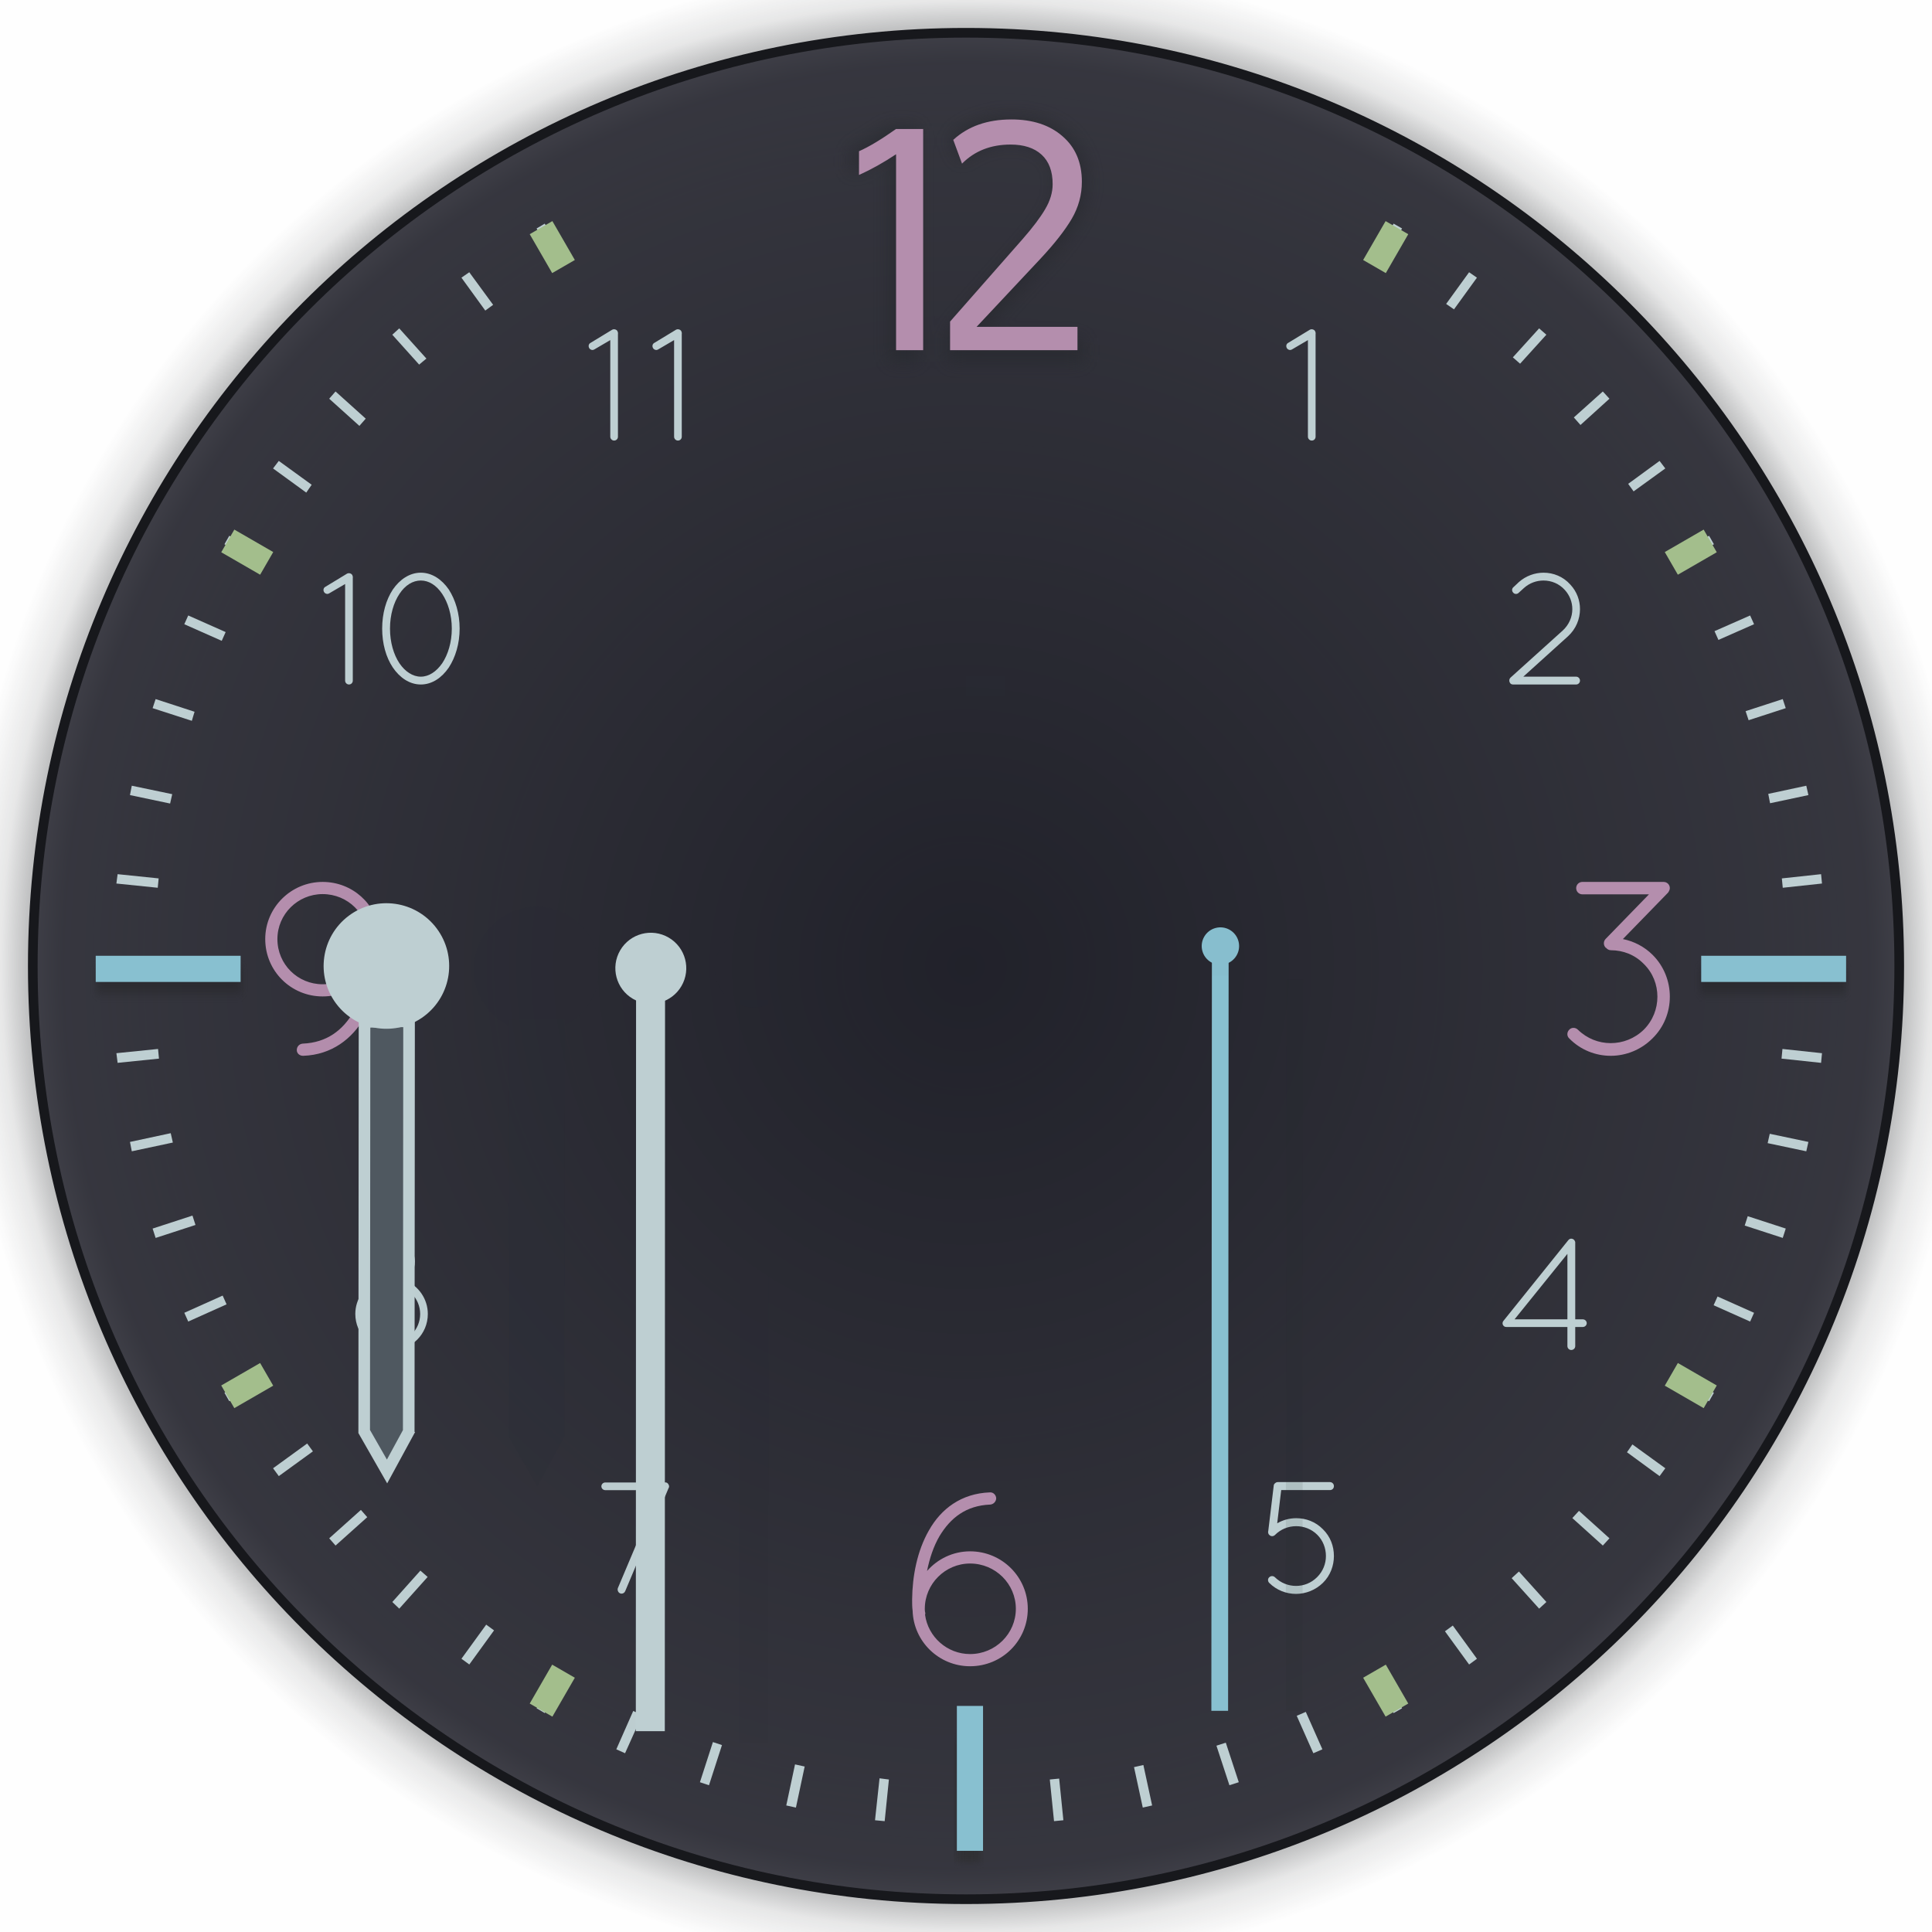
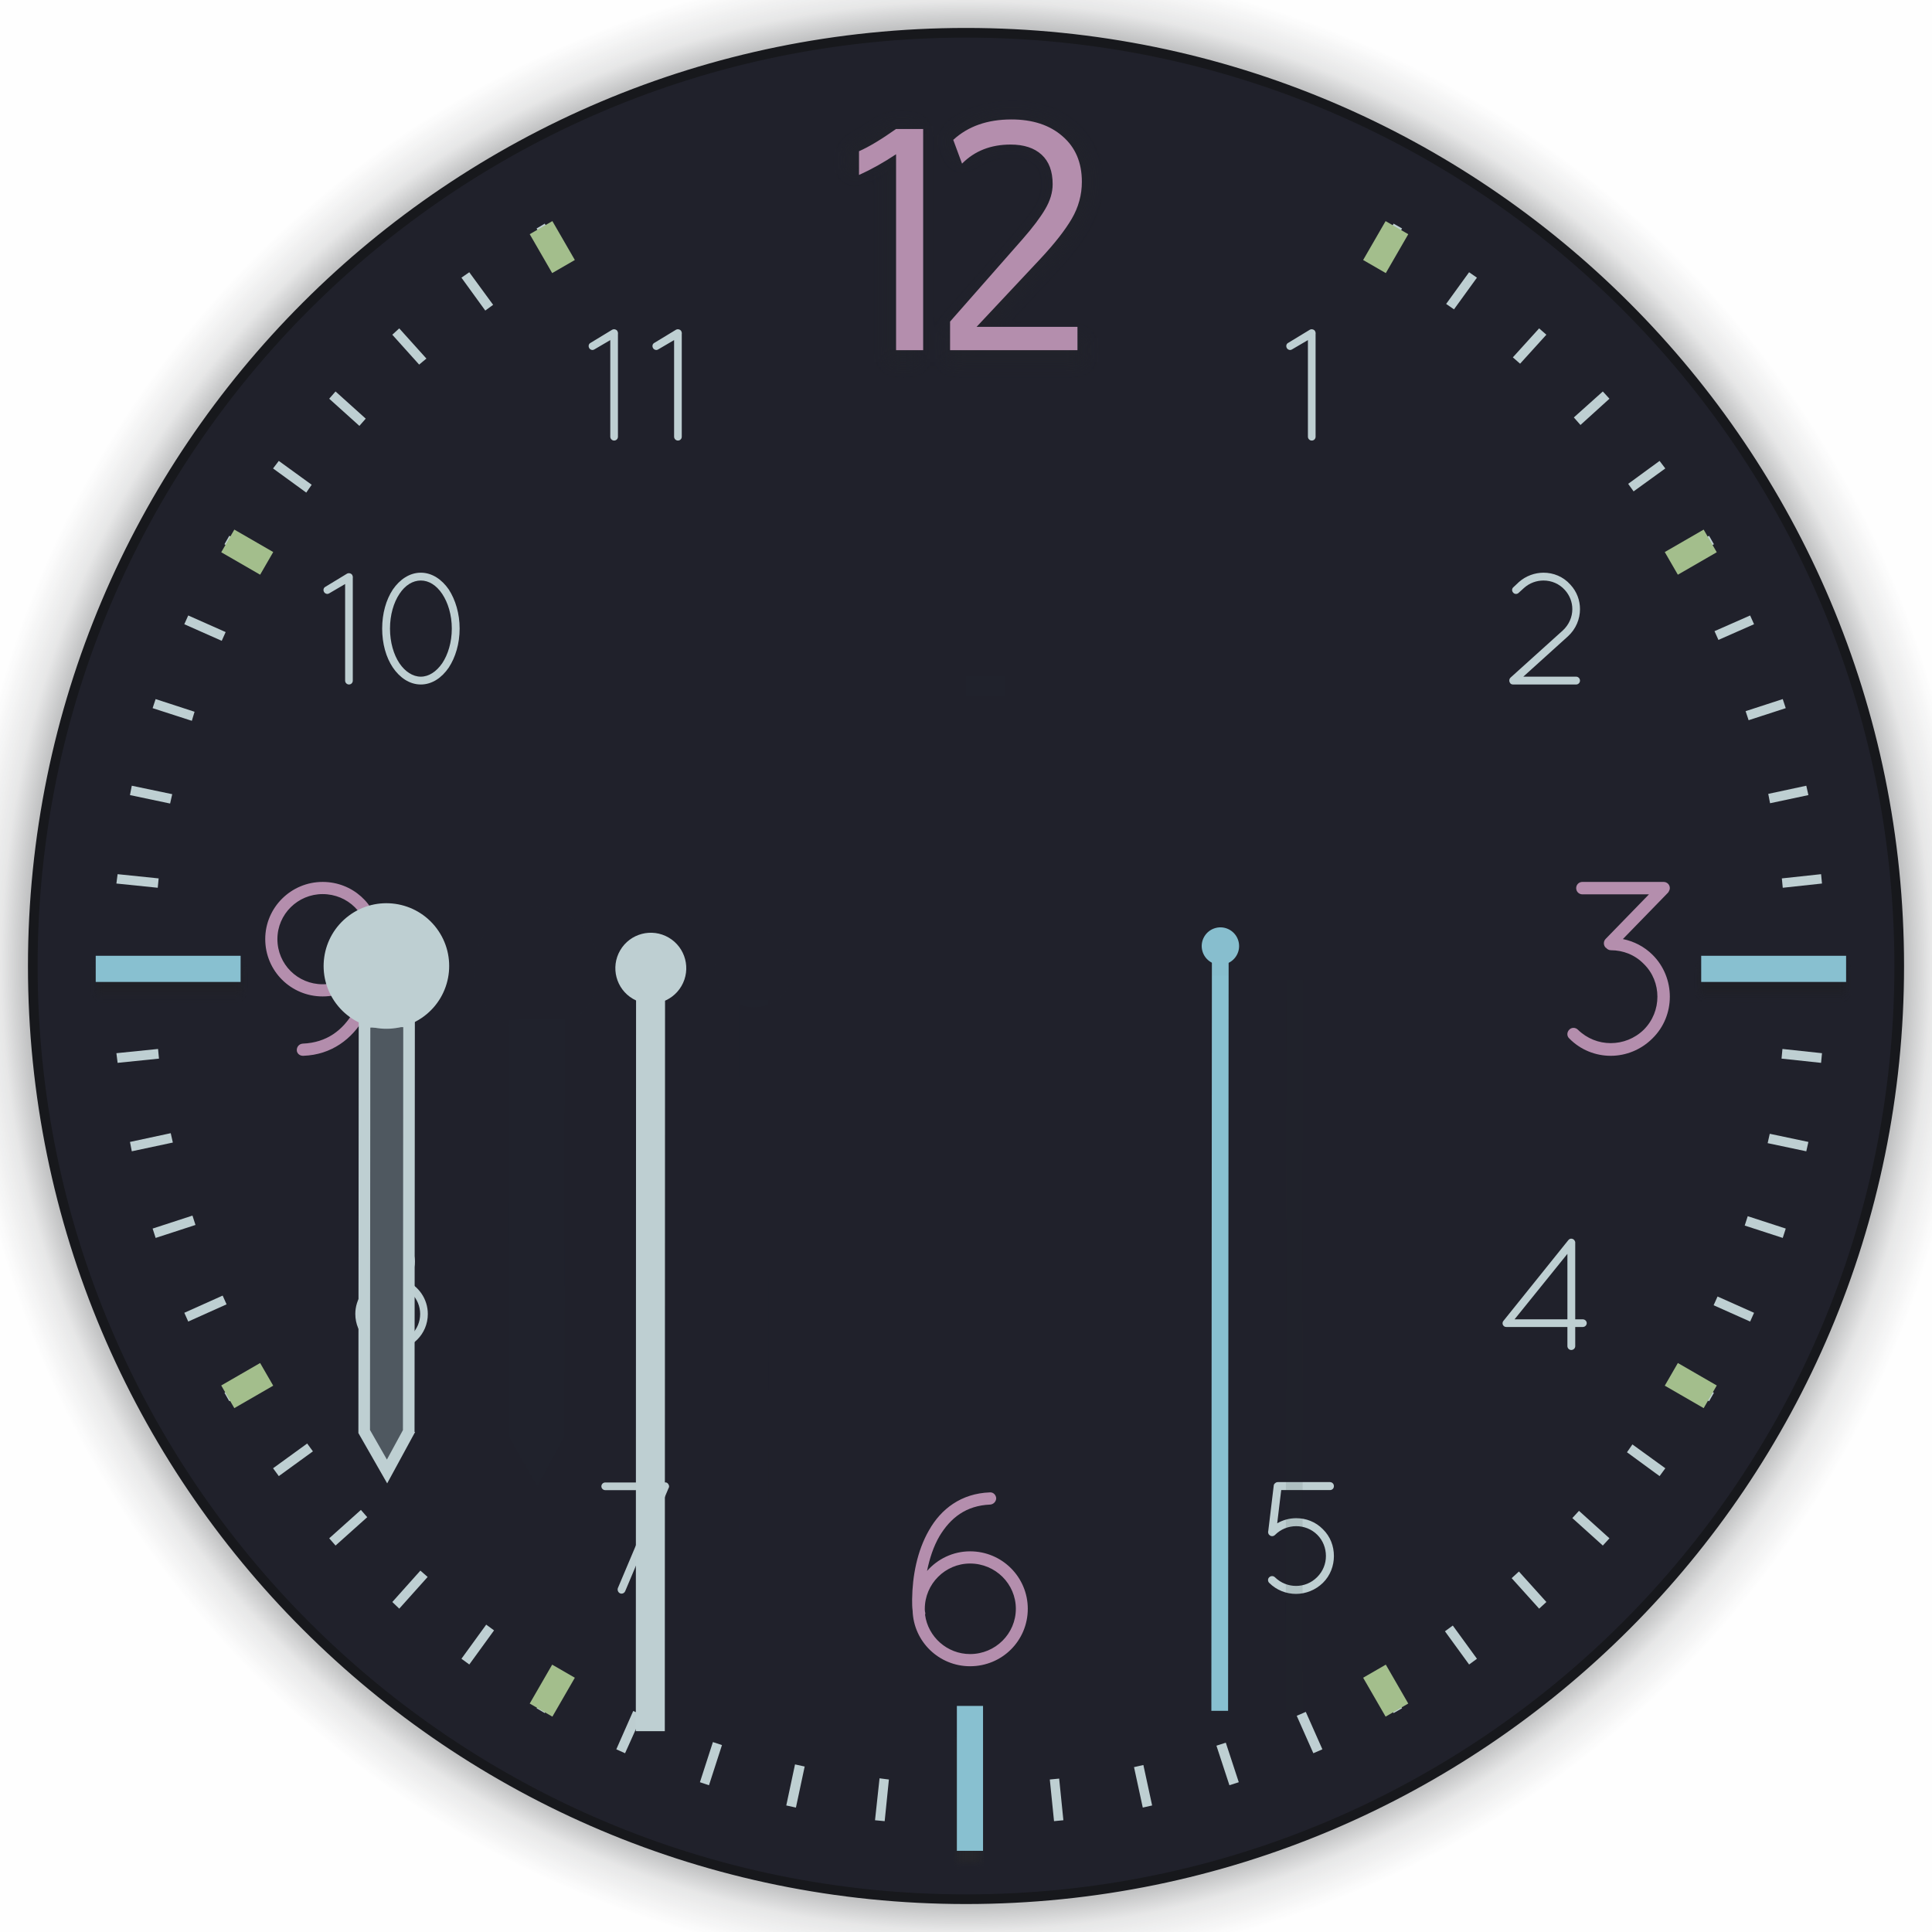
<svg xmlns="http://www.w3.org/2000/svg" xmlns:xlink="http://www.w3.org/1999/xlink" id="svg2" width="200" height="200" version="1.0">
  <defs id="defs5">
    <linearGradient id="linearGradient4011">
      <stop style="stop-color:#232629;stop-opacity:1;" offset="0" id="stop4013" />
      <stop id="stop4019" offset="0.9" style="stop-color:#232629;stop-opacity:0.523;" />
      <stop style="stop-color:#232629;stop-opacity:0.107;" offset="0.96" id="stop4021" />
      <stop style="stop-color:#232629;stop-opacity:0;" offset="1" id="stop4015" />
    </linearGradient>
    <linearGradient id="linearGradient3264">
      <stop style="stop-color:#000000;stop-opacity:1;" offset="0" id="stop3266" />
      <stop id="stop3272" offset="0.683" style="stop-color:#000000;stop-opacity:0.498;" />
      <stop style="stop-color:#000000;stop-opacity:0.141;" offset="0.8" id="stop3274" />
      <stop id="stop3276" offset="0.898" style="stop-color:#000000;stop-opacity:0.031;" />
      <stop style="stop-color:#000000;stop-opacity:0;" offset="1" id="stop3268" />
    </linearGradient>
    <linearGradient id="linearGradient6617">
      <stop style="stop-color:#e7e7e7;stop-opacity:0;" offset="0" id="stop6619" />
      <stop id="stop6625" offset="0.896" style="stop-color:#f3f3f3;stop-opacity:1" />
      <stop style="stop-color:#e3e3e3;stop-opacity:0.999" offset="1" id="stop6621" />
    </linearGradient>
    <linearGradient id="linearGradient5995">
      <stop id="stop5997" offset="0" style="stop-color:#d7d7d7;stop-opacity:1;" />
      <stop id="stop5999" offset="1" style="stop-color:#ffffff;stop-opacity:1" />
    </linearGradient>
    <linearGradient id="linearGradient6876">
      <stop id="stop6878" offset="0" style="stop-color:#ffffff;stop-opacity:1;" />
      <stop id="stop6880" offset="1" style="stop-color:#ffffff;stop-opacity:0;" />
    </linearGradient>
    <linearGradient id="linearGradient6608">
      <stop id="stop6610" offset="0" style="stop-color:#ffffff;stop-opacity:1;" />
      <stop style="stop-color:#f0f0f0;stop-opacity:1;" offset="0.797" id="stop6617" />
      <stop id="stop6612" offset="1" style="stop-color:#e2e2e2;stop-opacity:1;" />
    </linearGradient>
    <linearGradient id="linearGradient6195">
      <stop id="stop6197" offset="0" style="stop-color:#ffffff;stop-opacity:1;" />
      <stop id="stop6199" offset="1" style="stop-color:#ffffff;stop-opacity:0;" />
    </linearGradient>
    <linearGradient id="linearGradient8518">
      <stop id="stop8520" offset="0" style="stop-color:#bd0000;stop-opacity:1;" />
      <stop style="stop-color:#ff4747;stop-opacity:1" offset="0.155" id="stop8522" />
      <stop id="stop8524" offset="0.947" style="stop-color:#9c0000;stop-opacity:1;" />
      <stop id="stop8526" offset="1" style="stop-color:#db0000;stop-opacity:1;" />
    </linearGradient>
    <linearGradient gradientUnits="userSpaceOnUse" y2="117.862" x2="1155.648" y1="283.885" x1="1155.648" id="linearGradient6203" xlink:href="#linearGradient6195" />
    <linearGradient gradientTransform="translate(-1027.636,-20.89631)" y2="53.696" x2="1133.382" y1="21.652" x1="1133.382" gradientUnits="userSpaceOnUse" id="linearGradient6890" xlink:href="#linearGradient6876" />
    <filter color-interpolation-filters="sRGB" id="filter5354-4" x="-0.212" width="1.423" y="-0.061" height="1.123">
      <feGaussianBlur stdDeviation="0.876" id="feGaussianBlur5356-7" />
    </filter>
    <filter color-interpolation-filters="sRGB" id="filter5358-1" x="-0.103" width="1.206" y="-0.059" height="1.118">
      <feGaussianBlur stdDeviation="0.876" id="feGaussianBlur5360-0" />
    </filter>
    <filter color-interpolation-filters="sRGB" id="filter5590" x="-0.061" width="1.123" y="-0.453" height="1.905">
      <feGaussianBlur stdDeviation="0.511" id="feGaussianBlur5592" />
    </filter>
    <filter color-interpolation-filters="sRGB" id="filter5574" x="-0.061" width="1.123" y="-0.453" height="1.905">
      <feGaussianBlur stdDeviation="0.511" id="feGaussianBlur5576" />
    </filter>
    <filter color-interpolation-filters="sRGB" id="filter5578" x="-0.453" width="1.905" y="-0.061" height="1.123">
      <feGaussianBlur stdDeviation="0.511" id="feGaussianBlur5580" />
    </filter>
    <radialGradient xlink:href="#linearGradient4011" id="radialGradient4471" gradientUnits="userSpaceOnUse" cx="1255.872" cy="382.729" fx="1255.872" fy="382.729" r="96.606" />
    <radialGradient xlink:href="#linearGradient4011" id="radialGradient4671" gradientUnits="userSpaceOnUse" cx="1255.872" cy="382.729" fx="1255.872" fy="382.729" r="96.606" gradientTransform="matrix(1.076543,0,0,1.076543,-334.5377,167.9924)" />
  </defs>
  <g id="layer1" style="display:none" transform="translate(-1798.136,76.7415)" />
  <g id="layer2" style="display:inline" transform="translate(-1798.136,76.7415)" />
  <g transform="translate(-1028.03,408.4746)" style="display:inline" id="layer4" />
  <g transform="translate(-1028.03,408.4746)" style="display:inline" id="layer5" />
  <g id="ClockFace" transform="translate(-917.4624,-480.017)">
    <g id="g4323">
      <rect y="473.017" x="910.462" height="214" width="214" id="rect4069" style="opacity:0.005;fill:#717171;fill-opacity:1;stroke:none" />
      <circle style="fill:url(#radialGradient4671);fill-opacity:1;stroke:none;stroke-width:1.077" id="path4329" cx="1017.462" cy="580.017" r="104" />
      <g id="g4245">
-         <circle transform="translate(-238.4086,197.2873)" style="opacity:0.8;fill:#20212b;fill-opacity:1;stroke:none" id="path5099" cx="1255.872" cy="382.729" r="96.606" />
+         <circle transform="translate(-238.4086,197.2873)" style="opacity:1;fill:#20212b;fill-opacity:1;stroke:none" id="path5099" cx="1255.872" cy="382.729" r="96.606" />
        <g id="g6149" transform="translate(-0.5084997,-0.4121934)">
          <path style="color:#000000;font-style:normal;font-variant:normal;font-weight:normal;font-stretch:normal;font-size:medium;line-height:normal;font-family:Sans;-inkscape-font-specification:Sans;text-indent:0;text-align:start;text-decoration:none;text-decoration-line:none;letter-spacing:normal;word-spacing:normal;text-transform:none;writing-mode:lr-tb;direction:ltr;baseline-shift:baseline;text-anchor:start;display:inline;overflow:visible;visibility:visible;opacity:1;fill:#becfd2;fill-opacity:1;stroke:none;stroke-width:1px;marker:none;enable-background:accumulate" d="m 974.362,503.58 -0.844,0.5 2.094,3.594 c 0.278,-0.163 0.564,-0.308 0.844,-0.469 z m 87.875,0 -2.031,3.531 c 0.293,0.167 0.585,0.33 0.875,0.5 l 2.031,-3.531 z m -95.687,5.031 -0.812,0.562 2.469,3.406 c 0.269,-0.199 0.541,-0.398 0.813,-0.594 z m 103.5,0 -2.375,3.281 c 0.267,0.192 0.548,0.368 0.812,0.562 l 2.375,-3.281 z m -110.75,5.812 -0.719,0.656 2.781,3.094 c 0.24,-0.219 0.508,-0.408 0.75,-0.625 z m 118,0 -2.719,3 c 0.248,0.221 0.504,0.432 0.75,0.656 l 2.719,-3 z m -124.594,6.531 -0.656,0.75 3.125,2.812 c 0.219,-0.247 0.434,-0.505 0.656,-0.75 z m 131.188,0 -3,2.688 c 0.233,0.255 0.458,0.523 0.687,0.781 l 3,-2.719 z m -137.063,7.188 -0.594,0.781 3.438,2.5 c 0.192,-0.268 0.367,-0.547 0.562,-0.812 z m 142.938,0 -3.25,2.375 c 0.191,0.259 0.375,0.52 0.562,0.781 l 3.281,-2.375 z m -148.063,7.75 -0.5,0.875 3.688,2.125 c 0.166,-0.292 0.331,-0.585 0.5,-0.875 z m 153.188,0 -3.5,2.031 c 0.17,0.29 0.333,0.582 0.5,0.875 l 3.5,-2.031 z m -157.438,8.25 -0.406,0.906 3.875,1.719 c 0.133,-0.305 0.27,-0.603 0.406,-0.906 z m 161.688,0 -3.688,1.625 c 0.136,0.301 0.274,0.603 0.406,0.906 l 3.688,-1.625 z m -165.063,8.656 -0.312,0.938 4.062,1.312 c 0.098,-0.308 0.18,-0.631 0.281,-0.938 z m 168.438,0 -3.844,1.25 c 0.102,0.31 0.214,0.626 0.312,0.938 l 3.844,-1.25 z m -170.906,8.969 -0.188,0.969 4.156,0.875 c 0.066,-0.324 0.149,-0.646 0.219,-0.969 z m 173.344,0 -3.937,0.844 c 0.069,0.321 0.122,0.647 0.187,0.969 l 3.969,-0.844 z m -174.812,9.156 -0.125,0.969 4.281,0.438 c 0.031,-0.322 0.059,-0.648 0.094,-0.969 l -4.25,-0.438 z m 176.344,0 -4.062,0.438 c 0.035,0.321 0.063,0.647 0.094,0.969 l 4.062,-0.438 -0.094,-0.969 z m -172.156,18.094 -4.312,0.438 0.125,1 4.281,-0.438 c -0.037,-0.333 -0.061,-0.666 -0.094,-1 z m 168.156,0 c -0.033,0.334 -0.057,0.667 -0.094,1 l 4.094,0.438 0.094,-1 z m -166.844,8.719 -4.219,0.906 0.188,0.969 4.25,-0.906 c -0.071,-0.322 -0.152,-0.645 -0.219,-0.969 z m 165.531,0.062 c -0.067,0.324 -0.148,0.646 -0.219,0.969 l 4,0.844 0.219,-0.969 z m -163.281,8.469 -4.125,1.344 0.312,0.969 4.125,-1.344 c -0.107,-0.323 -0.209,-0.644 -0.312,-0.969 z m 161,0.062 c -0.104,0.325 -0.205,0.646 -0.313,0.969 l 3.938,1.281 0.312,-0.969 z m -157.875,8.219 -3.969,1.781 0.406,0.906 3.969,-1.781 c -0.138,-0.303 -0.272,-0.601 -0.406,-0.906 z m 154.75,0.094 c -0.134,0.303 -0.269,0.605 -0.406,0.906 l 3.781,1.688 0.406,-0.906 z m -150.75,7.781 -3.813,2.188 0.5,0.875 3.813,-2.188 c -0.17,-0.289 -0.334,-0.584 -0.5,-0.875 z m 146.75,0.094 c -0.168,0.292 -0.329,0.585 -0.5,0.875 l 3.625,2.094 0.5,-0.875 z m -142,7.344 -3.531,2.562 0.594,0.812 3.531,-2.562 c -0.2,-0.27 -0.397,-0.54 -0.594,-0.812 z m 137.187,0.094 c -0.193,0.268 -0.366,0.547 -0.562,0.812 l 3.375,2.469 0.594,-0.812 z m -131.625,6.781 -3.281,2.938 0.656,0.75 3.281,-2.938 c -0.224,-0.246 -0.435,-0.502 -0.656,-0.75 z m 126.094,0.094 c -0.226,0.253 -0.458,0.499 -0.688,0.75 l 3.156,2.844 0.687,-0.75 z m -119.937,6.188 -2.906,3.25 0.719,0.688 2.938,-3.281 c -0.248,-0.221 -0.504,-0.432 -0.75,-0.656 z m 113.719,0.094 c -0.251,0.228 -0.496,0.462 -0.75,0.688 l 2.844,3.156 0.75,-0.688 z m -106.906,5.5 -2.562,3.531 0.812,0.594 2.562,-3.531 c -0.272,-0.195 -0.543,-0.395 -0.812,-0.594 z m 100.062,0.094 c -0.27,0.198 -0.54,0.399 -0.812,0.594 l 2.5,3.438 0.812,-0.594 z m -92.656,4.781 -2.187,3.781 0.844,0.5 2.188,-3.812 c -0.28,-0.16 -0.566,-0.306 -0.844,-0.469 z m 85.25,0.062 c -0.283,0.165 -0.559,0.338 -0.844,0.5 l 2.125,3.719 0.875,-0.5 z m -77.437,4 -1.75,3.969 0.906,0.406 1.781,-3.969 c -0.313,-0.138 -0.626,-0.265 -0.937,-0.406 z m 69.625,0.094 c -0.308,0.139 -0.628,0.271 -0.938,0.406 l 1.719,3.875 0.938,-0.406 z m -61.375,3.125 -1.344,4.156 0.938,0.312 1.344,-4.156 c -0.314,-0.1 -0.625,-0.209 -0.937,-0.312 z m 53.094,0.062 c -0.322,0.106 -0.645,0.21 -0.969,0.312 l 1.344,4.094 0.969,-0.312 z m -44.594,2.25 -0.906,4.25 1,0.219 0.906,-4.25 c -0.334,-0.069 -0.668,-0.146 -1,-0.219 z m 36.062,0.062 c -0.327,0.07 -0.641,0.152 -0.969,0.219 l 0.906,4.188 0.969,-0.219 z m -27.312,1.375 -0.469,4.344 1,0.094 0.438,-4.312 c -0.325,-0.032 -0.645,-0.089 -0.969,-0.125 z m 18.594,0.031 c -0.323,0.035 -0.645,0.062 -0.969,0.094 l 0.437,4.312 0.969,-0.094 z" id="path5480" />
        </g>
        <g transform="translate(-283.7323,123.3106)" id="g5157">
          <g style="font-style:normal;font-variant:normal;font-weight:normal;font-stretch:normal;font-size:40px;line-height:125%;font-family:Oxygen;-inkscape-font-specification:Oxygen;text-align:start;letter-spacing:0px;word-spacing:0px;writing-mode:lr-tb;text-anchor:start;fill:#232629;fill-opacity:0.443;stroke:none;filter:url(#filter5354-4)" id="text4522" />
          <g style="font-style:normal;font-variant:normal;font-weight:normal;font-stretch:normal;font-size:40px;line-height:125%;font-family:Oxygen;-inkscape-font-specification:Oxygen;text-align:start;letter-spacing:0px;word-spacing:0px;writing-mode:lr-tb;text-anchor:start;fill:#1abc9c;fill-opacity:1;stroke:none" id="text5149" />
          <g style="font-style:normal;font-variant:normal;font-weight:normal;font-stretch:normal;font-size:40px;line-height:125%;font-family:Oxygen;-inkscape-font-specification:Oxygen;text-align:start;letter-spacing:0px;word-spacing:0px;writing-mode:lr-tb;text-anchor:start;fill:#232629;fill-opacity:0.443;stroke:none;filter:url(#filter5358-1)" id="text4526">
            <path id="path6204" d="m 1306.013,368.671 c 2.36,2e-5 4.25,0.621 5.67,1.862 1.432,1.23 2.148,2.914 2.148,5.05 0,1.454 -0.375,2.824 -1.124,4.11 -0.749,1.275 -1.901,2.746 -3.456,4.412 l -7.096,7.566 h 11.19 v 2.584 h -14.126 v -3.171 l 8.07,-9.177 c 1.095,-1.253 1.918,-2.343 2.466,-3.271 0.559,-0.94 0.838,-1.868 0.838,-2.785 0,-1.432 -0.408,-2.522 -1.224,-3.272 -0.816,-0.749 -1.963,-1.124 -3.44,-1.124 -2.192,3e-5 -3.987,0.705 -5.385,2.114 l -0.973,-2.634 c 1.644,-1.51 3.791,-2.265 6.442,-2.265 m -12.782,1.057 h 3.003 v 24.528 h -3.003 V 372.53 c -1.376,0.917 -2.746,1.683 -4.11,2.298 v -2.634 c 1.074,-0.47 2.443,-1.292 4.11,-2.466" style="stroke-width:0.859" />
          </g>
          <g style="font-style:normal;font-variant:normal;font-weight:normal;font-stretch:normal;font-size:40px;line-height:125%;font-family:Oxygen;-inkscape-font-specification:Oxygen;text-align:start;letter-spacing:0px;word-spacing:0px;writing-mode:lr-tb;text-anchor:start;fill:#16a085;fill-opacity:1;stroke:none" id="text5153" transform="translate(0,6)">
            <path id="path6197" d="m 1305.891,363.071 c 2.204,3e-5 3.968,0.58 5.293,1.738 1.337,1.149 2.005,2.72 2.005,4.714 0,1.357 -0.35,2.637 -1.05,3.837 -0.7,1.19 -1.775,2.563 -3.226,4.119 l -6.625,7.064 h 10.446 v 2.412 h -13.188 v -2.96 l 7.534,-8.567 c 1.022,-1.169 1.791,-2.187 2.303,-3.054 0.522,-0.877 0.782,-1.744 0.782,-2.6 0,-1.336 -0.381,-2.355 -1.143,-3.054 -0.762,-0.7 -1.833,-1.049 -3.211,-1.049 -2.046,10e-6 -3.722,0.658 -5.027,1.974 l -0.909,-2.459 c 1.534,-1.41 3.539,-2.114 6.014,-2.114 m -11.933,0.987 h 2.804 v 22.898 h -2.804 v -20.283 c -1.284,0.856 -2.563,1.571 -3.837,2.146 v -2.459 c 1.002,-0.438 2.281,-1.206 3.837,-2.302" style="fill:#b48ead;fill-opacity:1;stroke-width:0.802" />
          </g>
        </g>
        <rect y="580.171" x="927.479" height="2.709" width="20" id="rect5549" style="fill:#212121;fill-opacity:0.413;stroke:none;filter:url(#filter5590)" transform="matrix(0.7491866,0,0,1,232.6241,0)" />
        <rect style="fill:#88c0d0;fill-opacity:1;stroke:none;stroke-width:0.866" id="rect5442" width="15" height="2.709" x="927.371" y="578.959" />
        <rect style="fill:#1c1c1c;fill-opacity:0.361;stroke:none;filter:url(#filter5574)" id="rect5531" width="20" height="2.709" x="1088.579" y="580.172" transform="matrix(0.7558156,0,0,1,270.6976,0)" />
        <rect y="-1323.934" x="349.026" height="2.709" width="20" id="rect5571" style="fill:#2a2a2a;fill-opacity:0.524;stroke:none;filter:url(#filter5578)" transform="matrix(0,0.6404856,-1,0,-304.7992,436.4708)" />
        <rect transform="rotate(90)" style="fill:#88c0d0;fill-opacity:1;stroke:none;stroke-width:0.866" id="rect5448" width="15" height="2.709" x="656.614" y="-1019.226" />
        <circle id="path5627" style="fill:none;stroke:#17181c;stroke-opacity:1" transform="translate(-238.4086,197.2873)" cx="1255.872" cy="382.729" r="96.606" />
        <g id="g6073" transform="translate(-0.5084997,-0.4121934)">
          <path id="path6063" style="fill:#a3be8c;fill-opacity:1;stroke:none" d="m 1090.307,537.577 4.027,-2.325 1.355,2.346 -4.027,2.325 z m -149.435,86.276 4.027,-2.325 1.355,2.346 -4.027,2.325 z" />
          <path d="m 1059.083,507.345 2.325,-4.027 2.346,1.355 -2.325,4.027 z m -86.276,149.435 2.325,-4.027 2.346,1.355 -2.325,4.027 z" style="fill:#a3be8c;fill-opacity:1;stroke:none" id="path6065" />
          <path id="path6067" style="fill:#a3be8c;fill-opacity:1;stroke:none" d="m 944.9,539.923 -4.027,-2.325 1.355,-2.346 4.027,2.325 z m 149.435,86.276 -4.027,-2.325 1.355,-2.346 4.027,2.325 z" />
          <path d="m 975.132,508.699 -2.325,-4.027 2.346,-1.355 2.325,4.027 z m 86.276,149.435 -2.325,-4.027 2.346,-1.355 2.325,4.027 z" style="fill:#a3be8c;fill-opacity:1;stroke:none" id="path6069" />
        </g>
        <g transform="matrix(0.5260772,0,0,0.5260772,844.5678,68.83617)" id="g4410" style="fill:#f2891e;fill-opacity:1">
          <path id="path4338" style="font-style:normal;font-variant:normal;font-weight:normal;font-stretch:normal;font-size:medium;line-height:125%;font-family:Quicksand;-inkscape-font-specification:'Quicksand, Normal';text-align:start;letter-spacing:0px;word-spacing:0px;writing-mode:lr-tb;text-anchor:start;fill:#becfd2;fill-opacity:1;stroke:none;stroke-width:1px;stroke-linecap:butt;stroke-linejoin:miter;stroke-opacity:1" d="m 435.765,916.071 c 0.126,0.157 0.346,0.22 0.566,0.22 h 0.126 12.257 c 0.409,0 0.754,-0.346 0.754,-0.754 0,-0.44 -0.346,-0.786 -0.754,-0.786 h -10.403 l 8.8,-7.951 c 1.571,-1.446 2.357,-3.394 2.357,-5.343 0,-1.697 -0.597,-3.426 -1.886,-4.809 -1.414,-1.603 -3.363,-2.357 -5.28,-2.357 -1.729,0 -3.489,0.629 -4.871,1.854 l -1.069,1.006 c -0.314,0.251 -0.346,0.754 -0.031,1.069 0.251,0.314 0.754,0.346 1.069,0.031 l 1.069,-0.974 c 1.1,-0.974 2.451,-1.446 3.834,-1.446 1.54,0 3.08,0.629 4.18,1.854 0.974,1.069 1.477,2.42 1.477,3.771 0,1.571 -0.66,3.08 -1.886,4.211 l -10.277,9.271 c -0.314,0.314 -0.314,0.786 -0.031,1.131 z" />
          <path id="path4340" style="font-style:normal;font-variant:normal;font-weight:normal;font-stretch:normal;font-size:medium;line-height:125%;font-family:Quicksand;-inkscape-font-specification:'Quicksand, Normal';text-align:start;letter-spacing:0px;word-spacing:0px;writing-mode:lr-tb;text-anchor:start;fill:#b48ead;fill-opacity:1;stroke:none;stroke-width:1.555px;stroke-linecap:butt;stroke-linejoin:miter;stroke-opacity:1" d="m 466.999,956.9 c 0.098,-0.147 0.147,-0.342 0.147,-0.538 0,-0.684 -0.538,-1.222 -1.222,-1.222 h -15.984 c -0.684,0 -1.222,0.538 -1.222,1.222 0,0.684 0.538,1.222 1.222,1.222 h 13.1 l -8.505,8.749 c -0.489,0.489 -0.489,1.271 0,1.76 0,0 0.049,0 0.049,0 0.244,0.293 0.587,0.489 0.978,0.489 2.346,0 4.692,0.88 6.452,2.688 1.809,1.76 2.688,4.106 2.688,6.452 0,2.346 -0.88,4.692 -2.688,6.501 -1.809,1.76 -4.155,2.639 -6.501,2.639 -2.346,0 -4.644,-0.88 -6.452,-2.639 -0.489,-0.489 -1.271,-0.489 -1.711,0 -0.489,0.489 -0.489,1.271 0,1.711 2.248,2.297 5.23,3.422 8.163,3.422 0,0 0,0 0,0 2.982,0 5.963,-1.173 8.212,-3.422 2.297,-2.248 3.422,-5.23 3.422,-8.212 0,-2.982 -1.124,-5.963 -3.373,-8.212 -1.662,-1.662 -3.715,-2.688 -5.866,-3.128 l 8.847,-9.092 c 0.098,-0.098 0.196,-0.244 0.244,-0.391 z" />
          <path id="path4342" style="font-style:normal;font-variant:normal;font-weight:normal;font-stretch:normal;font-size:medium;line-height:125%;font-family:Quicksand;-inkscape-font-specification:'Quicksand, Normal';text-align:start;letter-spacing:0px;word-spacing:0px;writing-mode:lr-tb;text-anchor:start;fill:#becfd2;fill-opacity:1;stroke:none;stroke-width:1px;stroke-linecap:butt;stroke-linejoin:miter;stroke-opacity:1" d="m 446.992,1046.491 c 0,0.408 0.346,0.754 0.754,0.754 0.44,0 0.786,-0.346 0.786,-0.754 v -3.772 h 1.477 c 0.44,0 0.786,-0.346 0.786,-0.754 0,-0.408 -0.346,-0.754 -0.786,-0.754 h -1.477 v -15.086 -0.094 c 0,-0.031 -0.031,-0.063 -0.031,-0.126 -0.063,-0.126 -0.126,-0.283 -0.251,-0.377 -0.346,-0.283 -0.786,-0.251 -1.069,0.094 l -0.031,0.031 -12.729,15.84 c -0.283,0.314 -0.251,0.817 0.094,1.069 0.126,0.126 0.314,0.157 0.471,0.157 h 0.063 0.031 11.911 v 3.771 z m -10.403,-5.28 10.403,-12.886 v 12.886 z" />
          <path id="path4344" style="font-style:normal;font-variant:normal;font-weight:normal;font-stretch:normal;font-size:medium;line-height:125%;font-family:Quicksand;-inkscape-font-specification:'Quicksand, Normal';text-align:start;letter-spacing:0px;word-spacing:0px;writing-mode:lr-tb;text-anchor:start;fill:#becfd2;fill-opacity:1;stroke:none;stroke-width:1px;stroke-linecap:butt;stroke-linejoin:miter;stroke-opacity:1" d="m 393.596,1095.24 c 1.886,0 3.834,-0.754 5.28,-2.168 1.477,-1.446 2.169,-3.394 2.169,-5.28 0,-1.949 -0.691,-3.834 -2.169,-5.28 -1.446,-1.477 -3.331,-2.169 -5.249,-2.169 -1.32,0 -2.609,0.346 -3.74,1.006 l 0.786,-6.537 h 9.586 c 0.44,0 0.786,-0.314 0.786,-0.786 0,-0.44 -0.346,-0.786 -0.786,-0.786 h -10.246 c -0.189,0 -0.377,0.063 -0.503,0.189 -0.189,0.126 -0.314,0.314 -0.314,0.566 l -1.069,8.863 c 0,0.063 -0.031,0.126 -0.031,0.157 0,0.094 0,0.189 0.031,0.251 0,0.031 0,0.063 0.031,0.094 v 0.031 c 0.031,0.094 0.094,0.189 0.189,0.252 0.283,0.314 0.786,0.314 1.1,0 1.163,-1.163 2.64,-1.729 4.18,-1.729 1.509,0 3.017,0.566 4.149,1.697 1.131,1.131 1.697,2.64 1.697,4.18 0,1.509 -0.566,2.986 -1.729,4.149 -1.163,1.163 -2.64,1.729 -4.149,1.729 -1.509,0 -2.986,-0.566 -4.149,-1.697 -0.314,-0.314 -0.817,-0.314 -1.131,0 -0.314,0.283 -0.314,0.786 0,1.1 1.446,1.446 3.363,2.169 5.28,2.169 z" />
          <path id="path4346" style="font-style:normal;font-variant:normal;font-weight:normal;font-stretch:normal;font-size:medium;line-height:125%;font-family:Quicksand;-inkscape-font-specification:'Quicksand, Normal';text-align:start;letter-spacing:0px;word-spacing:0px;writing-mode:lr-tb;text-anchor:start;fill:#b48ead;fill-opacity:1;stroke:none;stroke-width:1.557px;stroke-linecap:butt;stroke-linejoin:miter;stroke-opacity:1" d="m 318.047,1096.31 c 0,0.783 0,1.517 0.098,2.251 0.196,6.069 5.188,10.915 11.306,10.915 6.314,0 11.355,-5.041 11.355,-11.306 0,-6.216 -5.041,-11.306 -11.355,-11.306 -3.377,0 -6.412,1.517 -8.467,3.866 0.489,-2.447 1.273,-4.846 2.447,-6.852 2.154,-3.573 5.188,-6.02 9.985,-6.216 0.636,-0.049 1.175,-0.587 1.175,-1.272 -0.049,-0.636 -0.587,-1.175 -1.224,-1.126 -5.678,0.196 -9.642,3.279 -11.991,7.439 -2.349,4.062 -3.279,9.055 -3.328,13.607 z m 2.496,1.86 c 0,-4.895 4.013,-8.908 8.908,-8.908 4.992,0 9.006,4.013 9.006,8.908 0,4.894 -4.013,8.908 -9.006,8.908 -4.503,0 -8.272,-3.377 -8.859,-7.733 0.049,-0.099 0.049,-0.196 0.049,-0.343 -0.049,-0.196 -0.098,-0.392 -0.098,-0.636 v -0.196 z" />
          <path id="path4348" style="font-style:normal;font-variant:normal;font-weight:normal;font-stretch:normal;font-size:medium;line-height:125%;font-family:Quicksand;-inkscape-font-specification:'Quicksand, Normal';text-align:start;letter-spacing:0px;word-spacing:0px;writing-mode:lr-tb;text-anchor:start;fill:#becfd2;fill-opacity:1;stroke:none;stroke-width:1px;stroke-linecap:butt;stroke-linejoin:miter;stroke-opacity:1" d="m 260.577,1095.125 c 0.126,0.063 0.189,0.063 0.314,0.063 0.283,0 0.566,-0.189 0.691,-0.471 l 8.517,-20.24 c 0.094,-0.126 0.126,-0.251 0.126,-0.408 0,-0.094 -0.031,-0.157 -0.063,-0.252 -0.063,-0.189 -0.22,-0.377 -0.409,-0.471 -0.157,-0.063 -0.314,-0.063 -0.471,-0.031 h -11.629 c -0.409,0 -0.754,0.346 -0.754,0.754 0,0.409 0.346,0.754 0.754,0.754 h 10.623 l -8.14,19.297 c -0.126,0.377 0.063,0.849 0.44,1.006 z" />
          <path id="path4350" style="font-style:normal;font-variant:normal;font-weight:normal;font-stretch:normal;font-size:medium;line-height:125%;font-family:Quicksand;-inkscape-font-specification:'Quicksand, Normal';text-align:start;letter-spacing:0px;word-spacing:0px;writing-mode:lr-tb;text-anchor:start;fill:#becfd2;fill-opacity:1;stroke:none;stroke-width:1px;stroke-linecap:butt;stroke-linejoin:miter;stroke-opacity:1" d="m 211.056,1029.848 c 0,1.54 0.723,2.86 1.823,3.709 -2.577,1.069 -4.4,3.646 -4.4,6.6 0,3.96 3.206,7.134 7.134,7.134 3.96,0 7.134,-3.174 7.134,-7.134 0,-2.954 -1.823,-5.531 -4.431,-6.6 1.131,-0.849 1.886,-2.169 1.886,-3.709 0,-2.514 -2.074,-4.557 -4.589,-4.557 -2.546,0 -4.557,2.043 -4.557,4.557 z m -1.069,10.309 c 0,-3.08 2.514,-5.626 5.626,-5.626 3.143,0 5.626,2.546 5.626,5.626 0,3.111 -2.483,5.626 -5.626,5.626 -3.111,0 -5.626,-2.514 -5.626,-5.626 z m 2.577,-10.309 c 0,-1.697 1.351,-3.049 3.049,-3.049 1.697,0 3.08,1.351 3.08,3.049 0,1.697 -1.383,3.08 -3.08,3.111 -1.697,-0.031 -3.049,-1.414 -3.049,-3.111 z" />
          <path id="path4352" style="font-style:normal;font-variant:normal;font-weight:normal;font-stretch:normal;font-size:medium;line-height:125%;font-family:Quicksand;-inkscape-font-specification:'Quicksand, Normal';text-align:start;letter-spacing:0px;word-spacing:0px;writing-mode:lr-tb;text-anchor:start;fill:#b48ead;fill-opacity:1;stroke:none;stroke-width:1.555px;stroke-linecap:butt;stroke-linejoin:miter;stroke-opacity:1" d="m 190.755,966.382 c 0,6.305 5.083,11.291 11.291,11.291 3.422,0 6.452,-1.417 8.505,-3.764 -0.44,2.444 -1.271,4.79 -2.444,6.843 -2.102,3.568 -5.23,6.012 -9.971,6.208 -0.684,0.049 -1.173,0.587 -1.173,1.271 0,0.635 0.538,1.124 1.222,1.124 h 0.049 c 5.621,-0.196 9.629,-3.373 11.975,-7.43 2.297,-4.057 3.275,-9.092 3.275,-13.637 0,-1.026 -0.049,-2.004 -0.098,-2.933 -0.049,-0.098 -0.049,-0.147 -0.098,-0.244 -0.635,-5.621 -5.377,-9.971 -11.242,-9.971 -6.208,0 -11.291,5.035 -11.291,11.242 z m 11.291,8.896 c -4.888,0 -8.896,-3.91 -8.896,-8.896 0,-4.888 4.008,-8.847 8.896,-8.847 4.986,0 8.945,3.959 8.945,8.847 0,4.986 -3.959,8.896 -8.945,8.896 z" />
          <g id="g4385" transform="translate(-200.1058,212.5)" style="fill:#f2891e;fill-opacity:1">
            <path d="m 406.581,703.036 c 0,0.409 0.346,0.754 0.754,0.754 0.44,0 0.754,-0.346 0.754,-0.754 v -20.209 c 0.031,-0.189 0,-0.377 -0.094,-0.566 -0.189,-0.346 -0.691,-0.471 -1.037,-0.283 l -4.243,2.577 c -0.377,0.189 -0.503,0.629 -0.283,1.037 0.126,0.22 0.377,0.377 0.66,0.377 0.126,0 0.283,-0.063 0.377,-0.126 l 3.111,-1.823 v 19.014 z" style="font-style:normal;font-variant:normal;font-weight:normal;font-stretch:normal;font-size:medium;line-height:125%;font-family:Quicksand;-inkscape-font-specification:'Quicksand, Normal';text-align:start;letter-spacing:0px;word-spacing:0px;writing-mode:lr-tb;text-anchor:start;fill:#becfd2;fill-opacity:1;stroke:none;stroke-width:1px;stroke-linecap:butt;stroke-linejoin:miter;stroke-opacity:1" id="path4354" />
            <path d="m 415.976,700.459 c 1.351,1.98 3.269,3.331 5.5,3.331 2.231,0 4.149,-1.351 5.5,-3.331 1.32,-2.011 2.137,-4.714 2.137,-7.669 0,-2.954 -0.817,-5.657 -2.137,-7.7 -1.351,-1.949 -3.269,-3.3 -5.5,-3.3 -2.231,0 -4.149,1.351 -5.5,3.3 -1.351,2.043 -2.106,4.746 -2.106,7.7 0,2.954 0.754,5.657 2.106,7.669 z m 1.289,-14.489 c 1.131,-1.729 2.64,-2.64 4.211,-2.64 0,0 0,0 0,0 1.571,0 3.049,0.911 4.211,2.64 1.131,1.697 1.886,4.117 1.886,6.82 0,2.703 -0.754,5.123 -1.886,6.82 -1.163,1.666 -2.64,2.64 -4.211,2.64 -1.571,0 -3.08,-0.974 -4.211,-2.64 -1.131,-1.697 -1.854,-4.117 -1.854,-6.82 0,-2.703 0.723,-5.123 1.854,-6.82 z" style="font-style:normal;font-variant:normal;font-weight:normal;font-stretch:normal;font-size:medium;line-height:125%;font-family:Quicksand;-inkscape-font-specification:'Quicksand, Normal';text-align:start;letter-spacing:0px;word-spacing:0px;writing-mode:lr-tb;text-anchor:start;fill:#becfd2;fill-opacity:1;stroke:none;stroke-width:1px;stroke-linecap:butt;stroke-linejoin:miter;stroke-opacity:1" id="path4356" />
          </g>
          <g id="g4389" transform="translate(-190.2844,164.5003)" style="fill:#f2891e;fill-opacity:1">
            <path d="m 448.936,703.036 c 0,0.409 0.346,0.754 0.754,0.754 0.44,0 0.754,-0.346 0.754,-0.754 v -20.209 c 0.031,-0.189 0,-0.377 -0.094,-0.566 -0.189,-0.346 -0.691,-0.471 -1.037,-0.283 l -4.243,2.577 c -0.377,0.189 -0.503,0.629 -0.283,1.037 0.126,0.22 0.377,0.377 0.66,0.377 0.126,0 0.283,-0.063 0.377,-0.126 l 3.111,-1.823 v 19.014 z" style="font-style:normal;font-variant:normal;font-weight:normal;font-stretch:normal;font-size:medium;line-height:125%;font-family:Quicksand;-inkscape-font-specification:'Quicksand, Normal';text-align:start;letter-spacing:0px;word-spacing:0px;writing-mode:lr-tb;text-anchor:start;fill:#becfd2;fill-opacity:1;stroke:none;stroke-width:1px;stroke-linecap:butt;stroke-linejoin:miter;stroke-opacity:1" id="path4358" />
            <path d="m 461.494,703.036 c 0,0.409 0.346,0.754 0.754,0.754 0.44,0 0.754,-0.346 0.754,-0.754 v -20.209 c 0.031,-0.189 0,-0.377 -0.094,-0.566 -0.189,-0.346 -0.691,-0.471 -1.037,-0.283 l -4.243,2.577 c -0.377,0.189 -0.503,0.629 -0.283,1.037 0.126,0.22 0.377,0.377 0.66,0.377 0.126,0 0.283,-0.063 0.377,-0.126 l 3.111,-1.823 v 19.014 z" style="font-style:normal;font-variant:normal;font-weight:normal;font-stretch:normal;font-size:medium;line-height:125%;font-family:Quicksand;-inkscape-font-specification:'Quicksand, Normal';text-align:start;letter-spacing:0px;word-spacing:0px;writing-mode:lr-tb;text-anchor:start;fill:#becfd2;fill-opacity:1;stroke:none;stroke-width:1px;stroke-linecap:butt;stroke-linejoin:miter;stroke-opacity:1" id="path4360" />
          </g>
          <path id="path4336" style="font-style:normal;font-variant:normal;font-weight:normal;font-stretch:normal;font-size:medium;line-height:125%;font-family:Quicksand;-inkscape-font-specification:'Quicksand, Normal';text-align:start;letter-spacing:0px;word-spacing:0px;writing-mode:lr-tb;text-anchor:start;fill:#becfd2;fill-opacity:1;stroke:none;stroke-width:1px;stroke-linecap:butt;stroke-linejoin:miter;stroke-opacity:1" d="m 395.931,867.537 c 0,0.409 0.346,0.754 0.754,0.754 0.44,0 0.754,-0.346 0.754,-0.754 v -20.209 c 0.031,-0.189 0,-0.377 -0.094,-0.566 -0.189,-0.346 -0.691,-0.471 -1.037,-0.283 l -4.243,2.577 c -0.377,0.189 -0.503,0.629 -0.283,1.037 0.126,0.22 0.377,0.377 0.66,0.377 0.126,0 0.283,-0.063 0.377,-0.126 l 3.111,-1.823 v 19.014 z" />
        </g>
        <rect style="fill:#88c0d0;fill-opacity:1;stroke:none;stroke-width:0.866" id="rect952" width="15" height="2.709" x="1093.57" y="578.959" />
      </g>
    </g>
  </g>
  <g transform="rotate(-126.8709,408.4297,584.9686)" id="HourHand">
    <rect style="opacity:0.01;fill:#232629;fill-opacity:0.604;stroke:none" id="rect4673" width="18" height="64" x="-154.525" y="-1171.698" transform="rotate(126.8709)" />
    <path id="rect5450" d="m 980.523,549.887 -5.955,-0.742 2.521,5.509 0.036,-0.051 34.481,25.905 3.422,-4.698 -34.481,-25.905 z" style="fill:#becfd2;fill-opacity:1;stroke:none" />
    <path xlink:href="#rect5450" style="opacity:0.7;fill:#1f252f;fill-opacity:1;stroke:none" id="path4679" d="m 976.557,550.602 1.443,3.156 33.353,25.057 2.006,-2.756 -33.301,-25.02 h -0.002 z" />
    <circle style="fill:#becfd2;fill-opacity:1;stroke:none" id="path5455-2" cx="1017.462" cy="581.217" r="6.499" />
    <path xlink:href="#path5455-2" style="fill:#becfd2;fill-opacity:1;stroke:none" id="path4681" d="m 1017.463,576.215 c -1.309,-1.1e-4 -2.611,0.539 -3.537,1.465 -0.926,0.926 -1.465,2.228 -1.465,3.537 -1e-4,1.309 0.539,2.611 1.465,3.537 0.926,0.926 2.228,1.465 3.537,1.465 1.309,-2.9e-4 2.61,-0.539 3.535,-1.465 0.926,-0.926 1.465,-2.228 1.465,-3.537 10e-5,-1.309 -0.539,-2.611 -1.465,-3.537 -0.925,-0.926 -2.226,-1.465 -3.535,-1.465 z" />
  </g>
  <g style="fill:#717171;fill-opacity:1" transform="rotate(120.2186,681.0438,67.7437)" id="MinuteHand">
    <rect style="opacity:0.01;fill:#1f252f;fill-opacity:1;stroke:none" id="rect4675" width="12" height="85" x="-1021.052" y="580.658" transform="rotate(-120.2186)" />
    <path style="fill:#becfd2;fill-opacity:1;stroke:none" d="m 1020.041,578.767 65.457,-38.096 1.509,2.593 -65.457,38.096 z" id="rect5459" />
    <circle id="path5457" style="fill:#becfd2;fill-opacity:1;stroke:none;stroke-width:0.565" cx="1017.976" cy="581.675" r="3.671" />
  </g>
  <g transform="rotate(120.0409,710.5001,83.52685)" id="SecondHand">
    <rect style="fill:#88c0d0;fill-opacity:1;stroke:none" id="rect6212" width="77.736" height="1.732" x="589.805" y="1010.888" transform="rotate(-30)" />
    <path style="fill:#88c0d0;fill-opacity:1;stroke:none;stroke-width:0.298" d="m 1017.352,582.006 c 0,1.069 -0.867,1.936 -1.936,1.936 -1.069,0 -1.936,-0.867 -1.936,-1.936 0,-1.069 0.867,-1.936 1.936,-1.936 1.069,0 1.936,0.867 1.936,1.936 z" id="path6214" />
    <rect style="opacity:0.01;fill:#1f252f;fill-opacity:1;stroke:none" id="rect4677" width="8" height="7" x="-1016.195" y="583.716" transform="rotate(-120.0409)" />
  </g>
  <g style="opacity:0.1;fill:#232629;fill-opacity:1" id="SecondHandShadow" transform="rotate(120.0409,714.5001,85.83435)">
    <path transform="rotate(-30)" style="fill:#232629;stroke:none" d="M 591.805,1011.186 H 667.541 v 1.732 h -75.736 z" id="rect4414" />
    <circle style="fill:#232629;fill-opacity:0.004;stroke:none" id="path4416" transform="matrix(0.2978345,0,0,0.2978345,489.8134,467.4493)" cx="1771.396" cy="382.032" r="6.499" />
    <rect style="opacity:0.01;fill:#1f252f;fill-opacity:1;stroke:none" id="rect4715" width="6" height="82" x="113" y="97" transform="rotate(-120.0409,705.5001,80.64248)" />
  </g>
  <path style="opacity:0.001;fill:#1f252f;fill-opacity:1;stroke:none" id="HandCenterScrew" d="m -45,100 a 5,5 0 1 1 -10,0 5,5 0 1 1 10,0 z" />
  <path style="opacity:0.001;fill:#232629;fill-opacity:1;stroke:none" id="Glass" d="m -150,100 a 45,45 0 1 1 -90,0 45,45 0 1 1 90,0 z" transform="matrix(1.573921,0,0,1.573921,111.9146,-57.39209)" />
  <g id="MinuteHandShadow" transform="rotate(120.2186,686.0438,70.61775)" style="opacity:0.1;fill:#232629;fill-opacity:1">
    <path style="opacity:0.85;fill:#1f252f;fill-opacity:1;stroke:none;stroke-width:1.021" d="m 1019.71,578.149 66.473,-38.689 1.509,2.593 -66.473,38.689 z" id="rect4404" />
    <circle id="path4406" style="opacity:0.85;fill:#1f252f;fill-opacity:1;stroke:none;stroke-width:0.625" cx="1017.656" cy="581.081" r="4.062" />
  </g>
  <g transform="rotate(-126.8709,416.2876,581.2625)" id="HourHandShadow" style="opacity:0.1">
    <rect style="opacity:0.01;fill:#f9f9f9;fill-opacity:0.604;stroke:none" id="rect4673-7" width="18" height="64" x="33" y="91" transform="rotate(126.8709,409.4297,584.4686)" />
    <path id="rect5450-5" d="m 980.523,549.887 -5.955,-0.742 2.521,5.509 0.036,-0.051 34.481,25.905 3.422,-4.698 -34.481,-25.905 z" style="fill:#1f252f;fill-opacity:1;stroke:none" />
    <circle r="6.499" cy="382.032" cx="1771.396" style="fill:#1f252f;fill-opacity:1;stroke:none;opacity:0.85" id="path5455-2-3" transform="translate(-753.9339,199.1847)" />
  </g>
  <rect id="hint-hands-shadow-offset-to-south" style="opacity:0.01;fill:#008080;fill-opacity:1;stroke:none" width="4" height="2" x="100" y="70" />
</svg>
